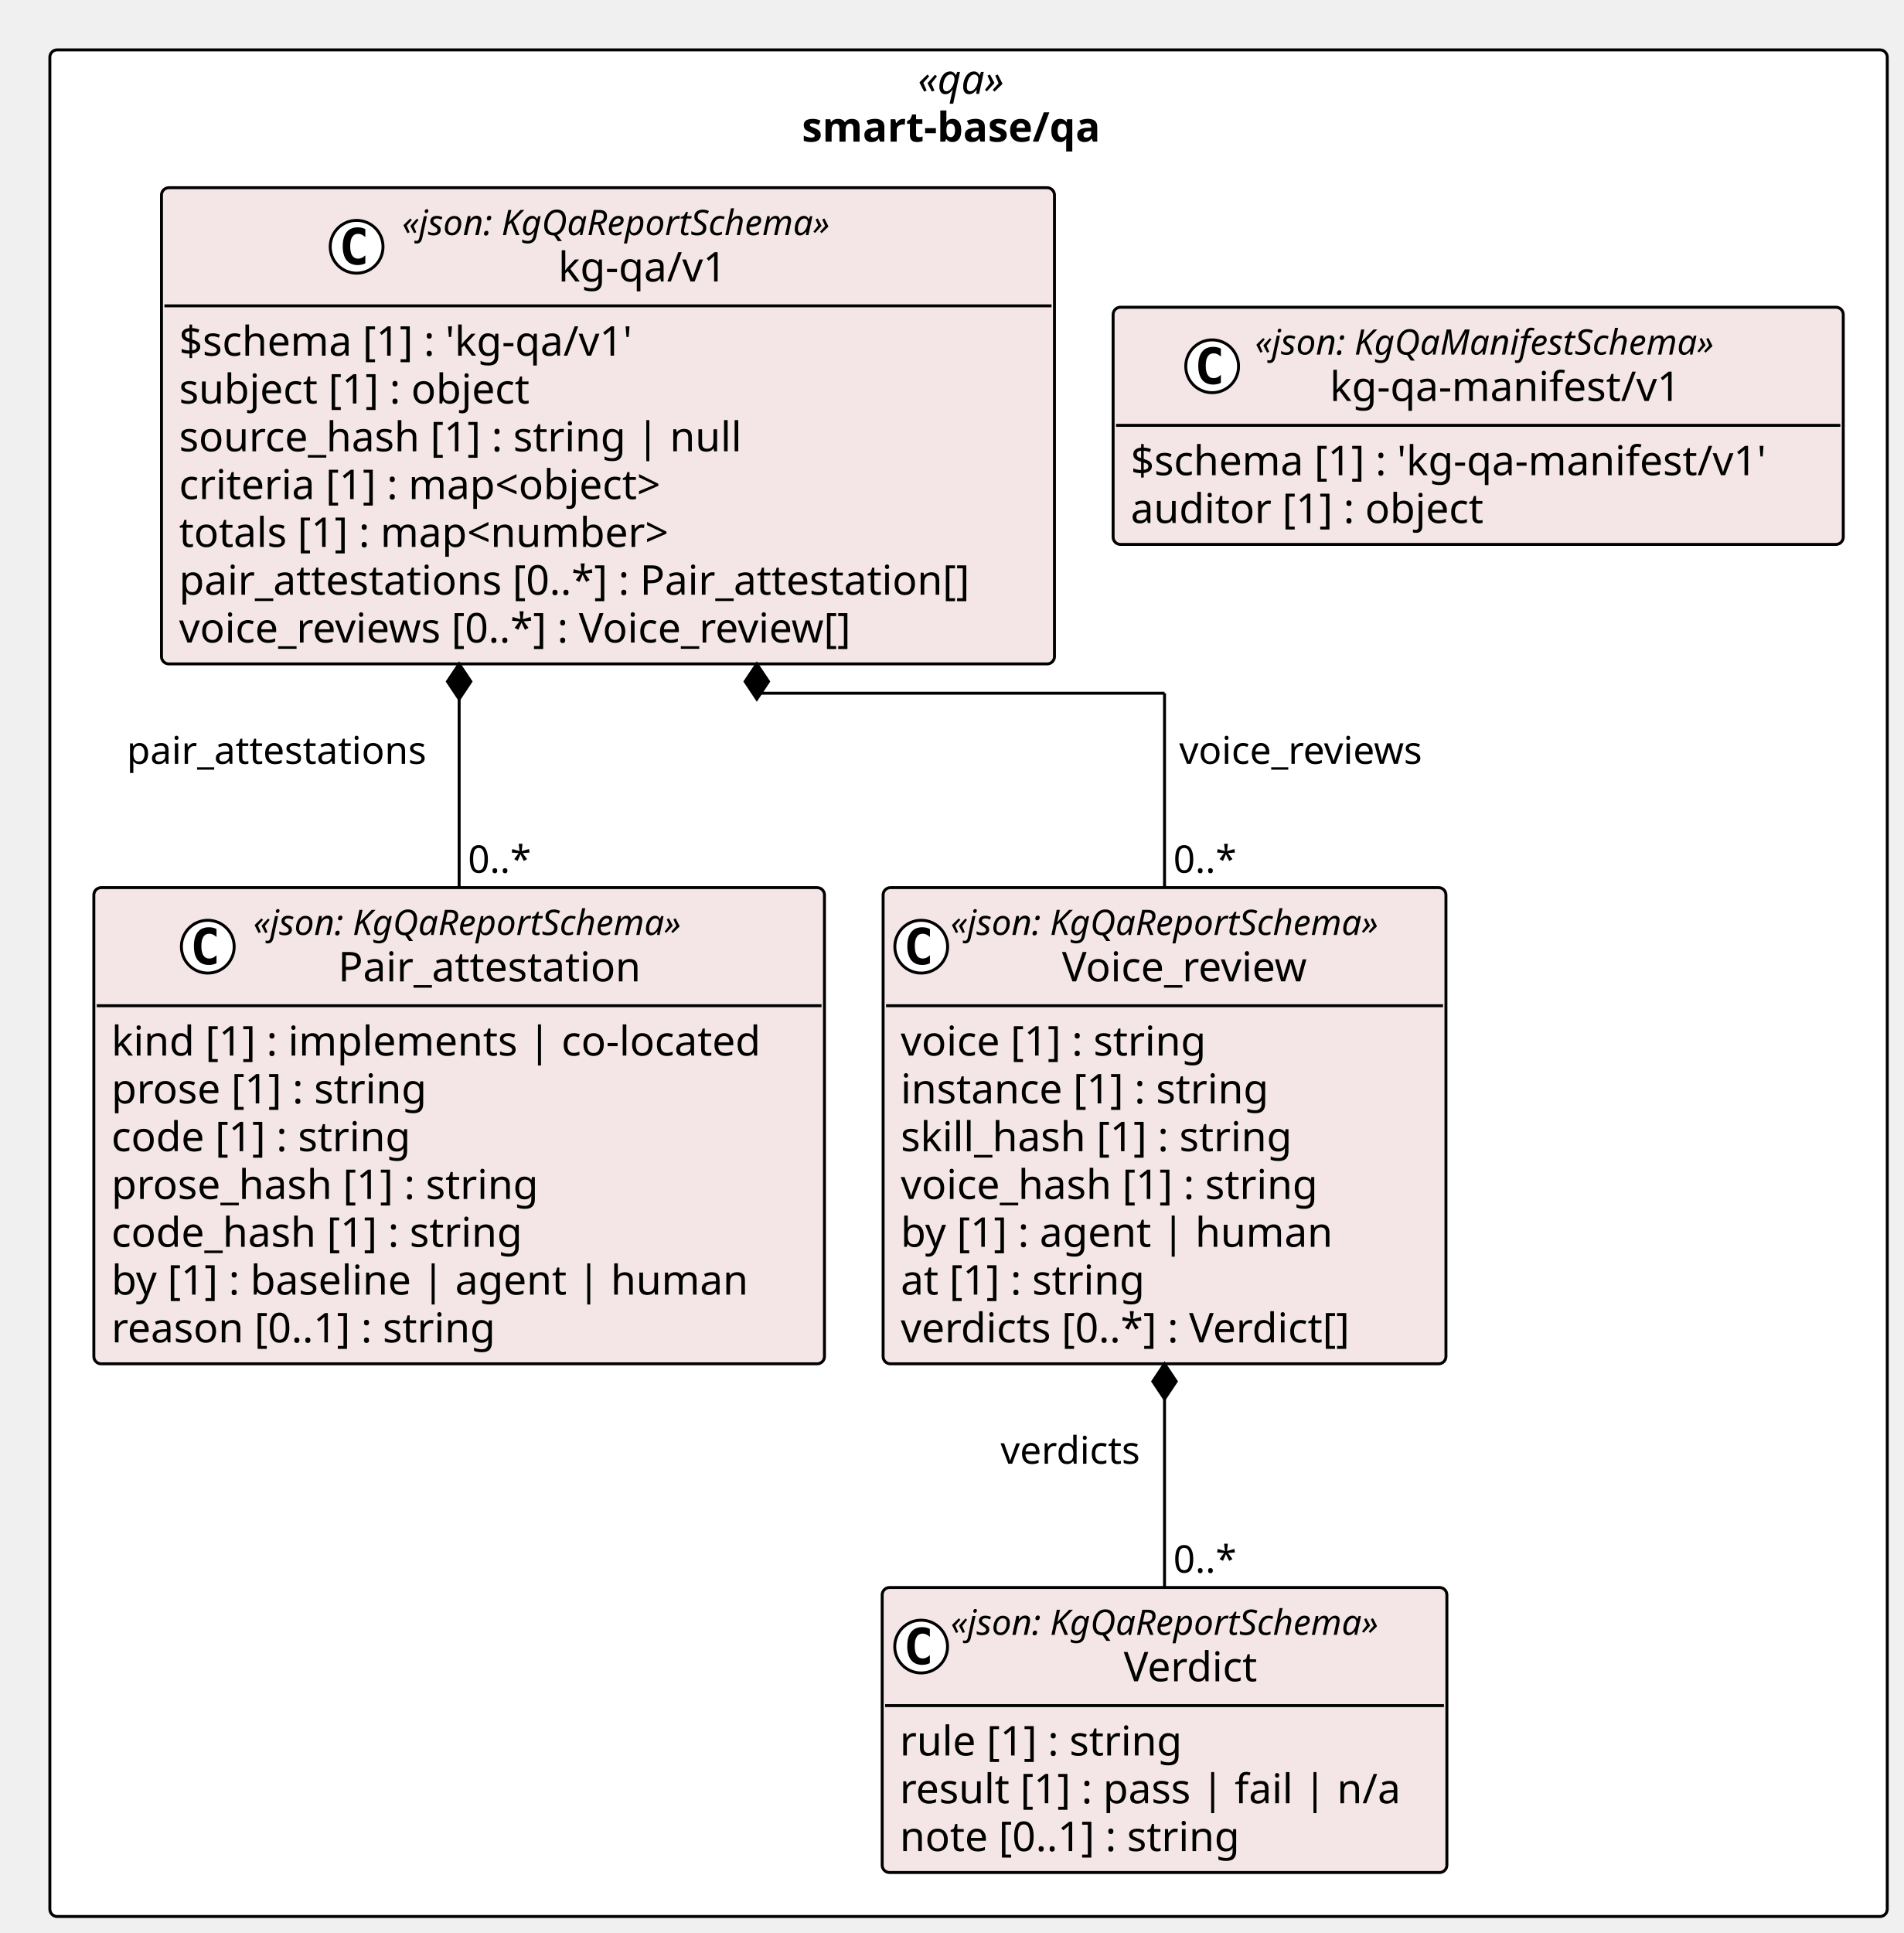
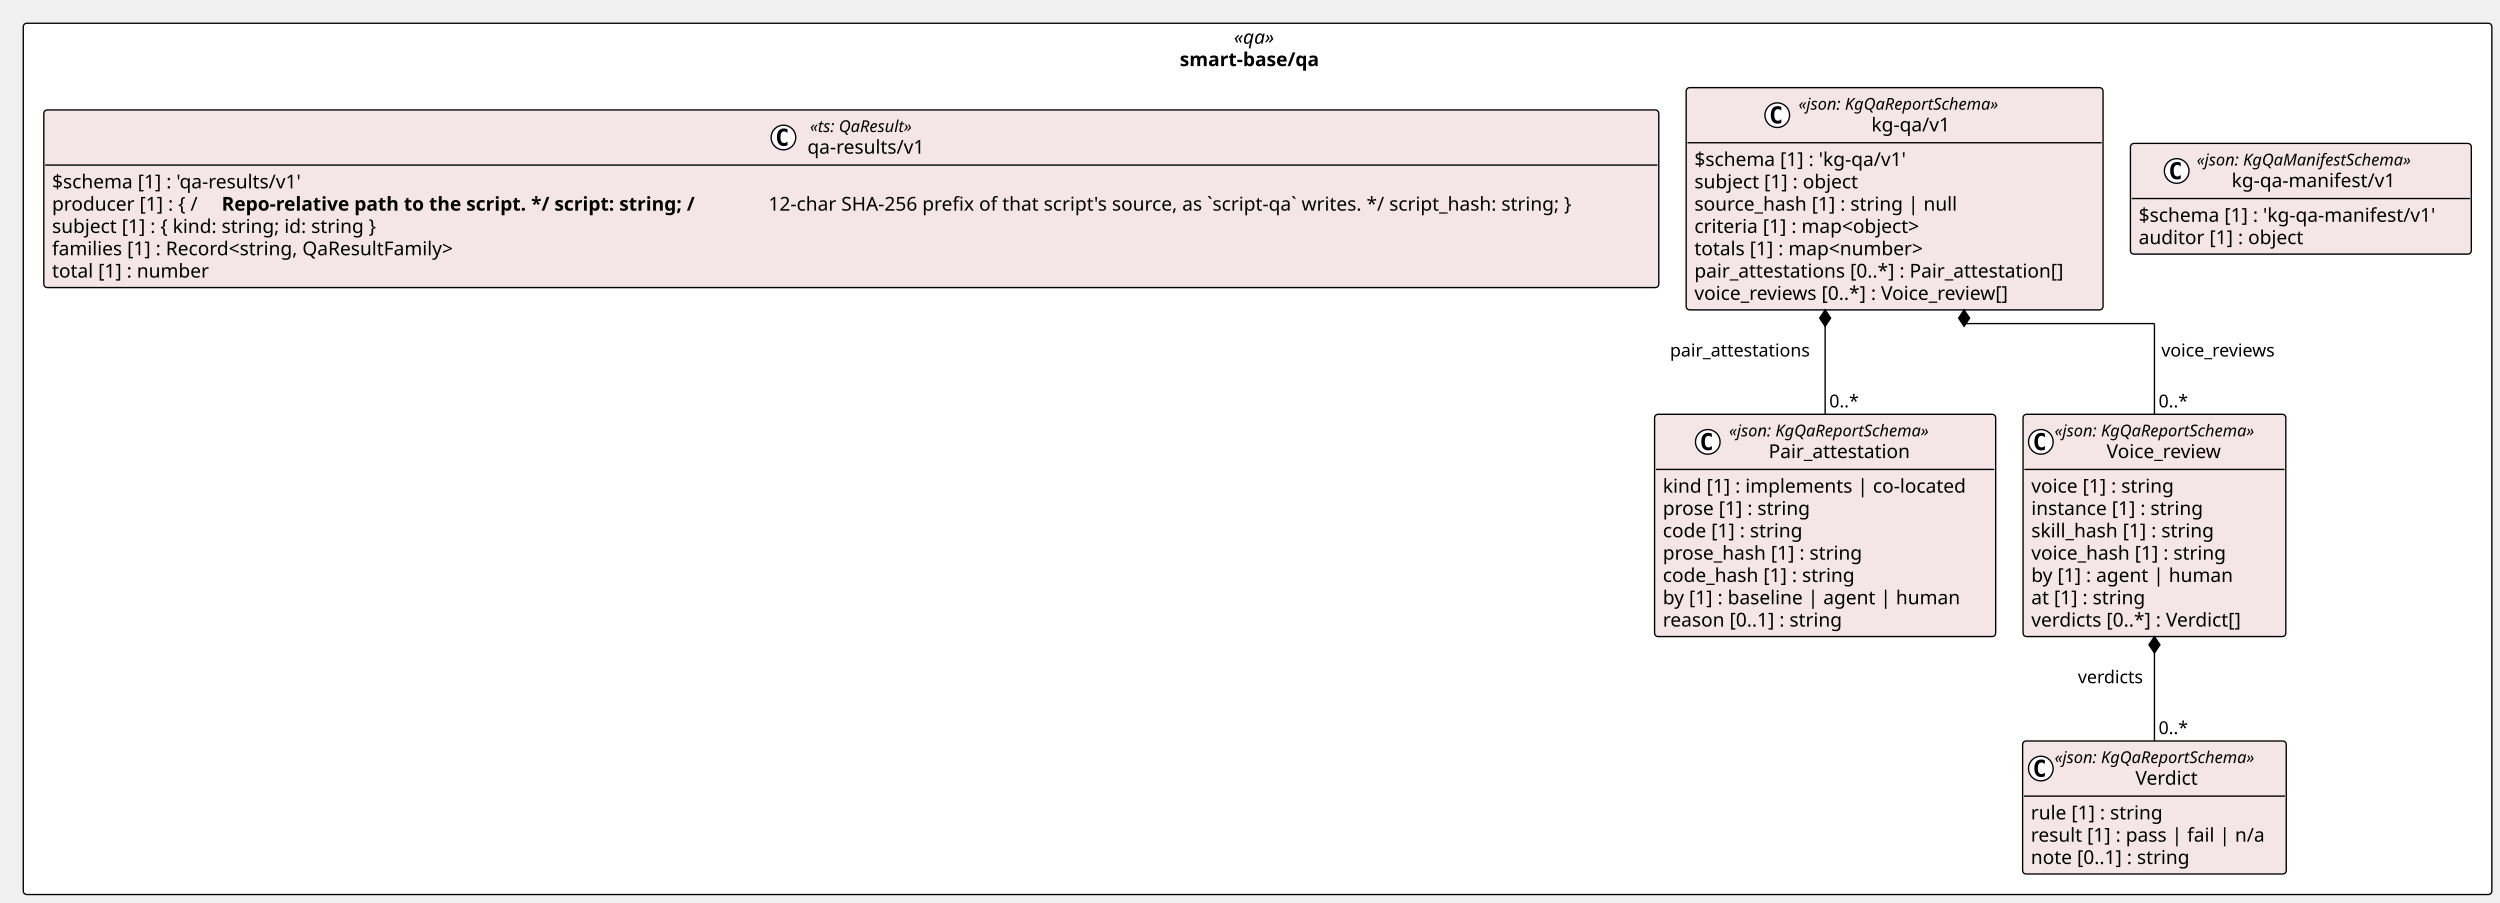
- <svg xmlns="http://www.w3.org/2000/svg" contentStyleType="text/css" height="659px" preserveAspectRatio="none" style="width:649px;height:659px;background:#FFFFFF;" version="1.1" viewBox="0 0 649 659" width="649px" zoomAndPan="magnify">
+ <svg xmlns="http://www.w3.org/2000/svg" contentStyleType="text/css" height="659px" preserveAspectRatio="none" style="width:1826px;height:659px;background:#FFFFFF;" version="1.1" viewBox="0 0 1826 659" width="1826px" zoomAndPan="magnify">
  <defs />
  <g>
-     <rect fill="#FFFFFF" height="636.375" rx="2.5" ry="2.5" style="stroke:#000000;stroke-width:1.0;" width="626.538" x="17" y="17" />
-     <text fill="#000000" font-family="Verdana" font-size="14" font-style="italic" lengthAdjust="spacing" textLength="34.597" x="312.971" y="31.995">«qa»</text>
-     <text fill="#000000" font-family="Verdana" font-size="14" font-weight="bold" lengthAdjust="spacing" textLength="113.654" x="273.442" y="48.292">smart-base/qa</text>
+     <rect fill="#FFFFFF" height="636.375" rx="2.5" ry="2.5" style="stroke:#000000;stroke-width:1.0;" width="1803.049" x="17" y="17" />
+     <text fill="#000000" font-family="Verdana" font-size="14" font-style="italic" lengthAdjust="spacing" textLength="34.597" x="901.226" y="31.995">«qa»</text>
+     <text fill="#000000" font-family="Verdana" font-size="14" font-weight="bold" lengthAdjust="spacing" textLength="113.654" x="861.697" y="48.292">smart-base/qa</text>
    <g id="elem_smart_base_qa_kg_qa_v1_Pair_attestation">
-       <rect codeLine="11" fill="#F4E6E6" height="162.344" id="smart_base_qa_kg_qa_v1_Pair_attestation" rx="2.5" ry="2.5" style="stroke:#000000;stroke-width:1.0;" width="249.132" x="32" y="302.609" />
-       <ellipse cx="70.854" cy="322.742" fill="#FFFFFF" rx="9" ry="9" style="stroke:#000000;stroke-width:1.0;" />
-       <path d="M73.823,328.383 Q73.245,328.68 72.604,328.82 Q71.963,328.977 71.26,328.977 Q68.76,328.977 67.432,327.336 Q66.12,325.68 66.12,322.555 Q66.12,319.43 67.432,317.773 Q68.76,316.117 71.26,316.117 Q71.963,316.117 72.604,316.273 Q73.26,316.43 73.823,316.727 L73.823,319.445 Q73.198,318.867 72.604,318.602 Q72.01,318.32 71.385,318.32 Q70.041,318.32 69.354,319.398 Q68.666,320.461 68.666,322.555 Q68.666,324.648 69.354,325.727 Q70.041,326.789 71.385,326.789 Q72.01,326.789 72.604,326.523 Q73.198,326.242 73.823,325.664 L73.823,328.383 Z " fill="#000000" />
-       <text fill="#000000" font-family="Verdana" font-size="12" font-style="italic" lengthAdjust="spacing" textLength="167.924" x="86.354" y="318.748">«json: KgQaReportSchema»</text>
-       <text fill="#000000" font-family="Verdana" font-size="14" lengthAdjust="spacing" textLength="110.018" x="115.307" y="334.573">Pair_attestation</text>
-       <line style="stroke:#000000;stroke-width:1.0;" x1="33" x2="280.132" y1="342.875" y2="342.875" />
-       <text fill="#000000" font-family="Verdana" font-size="14" lengthAdjust="spacing" textLength="237.132" x="38" y="359.87">kind [1] : implements | co-located</text>
-       <text fill="#000000" font-family="Verdana" font-size="14" lengthAdjust="spacing" textLength="117.202" x="38" y="376.167">prose [1] : string</text>
-       <text fill="#000000" font-family="Verdana" font-size="14" lengthAdjust="spacing" textLength="111.85" x="38" y="392.464">code [1] : string</text>
-       <text fill="#000000" font-family="Verdana" font-size="14" lengthAdjust="spacing" textLength="157.821" x="38" y="408.761">prose_hash [1] : string</text>
-       <text fill="#000000" font-family="Verdana" font-size="14" lengthAdjust="spacing" textLength="152.469" x="38" y="425.058">code_hash [1] : string</text>
-       <text fill="#000000" font-family="Verdana" font-size="14" lengthAdjust="spacing" textLength="230.221" x="38" y="441.354">by [1] : baseline | agent | human</text>
-       <text fill="#000000" font-family="Verdana" font-size="14" lengthAdjust="spacing" textLength="143.575" x="38" y="457.651">reason [0..1] : string</text>
+       <rect codeLine="11" fill="#F4E6E6" height="162.344" id="smart_base_qa_kg_qa_v1_Pair_attestation" rx="2.5" ry="2.5" style="stroke:#000000;stroke-width:1.0;" width="249.132" x="1208.511" y="302.609" />
+       <ellipse cx="1247.365" cy="322.742" fill="#FFFFFF" rx="9" ry="9" style="stroke:#000000;stroke-width:1.0;" />
+       <path d="M1250.334,328.383 Q1249.755,328.68 1249.115,328.82 Q1248.474,328.977 1247.771,328.977 Q1245.271,328.977 1243.943,327.336 Q1242.63,325.68 1242.63,322.555 Q1242.63,319.43 1243.943,317.773 Q1245.271,316.117 1247.771,316.117 Q1248.474,316.117 1249.115,316.273 Q1249.771,316.43 1250.334,316.727 L1250.334,319.445 Q1249.709,318.867 1249.115,318.602 Q1248.521,318.32 1247.896,318.32 Q1246.552,318.32 1245.865,319.398 Q1245.177,320.461 1245.177,322.555 Q1245.177,324.648 1245.865,325.727 Q1246.552,326.789 1247.896,326.789 Q1248.521,326.789 1249.115,326.523 Q1249.709,326.242 1250.334,325.664 L1250.334,328.383 Z " fill="#000000" />
+       <text fill="#000000" font-family="Verdana" font-size="12" font-style="italic" lengthAdjust="spacing" textLength="167.924" x="1262.865" y="318.748">«json: KgQaReportSchema»</text>
+       <text fill="#000000" font-family="Verdana" font-size="14" lengthAdjust="spacing" textLength="110.018" x="1291.818" y="334.573">Pair_attestation</text>
+       <line style="stroke:#000000;stroke-width:1.0;" x1="1209.511" x2="1456.643" y1="342.875" y2="342.875" />
+       <text fill="#000000" font-family="Verdana" font-size="14" lengthAdjust="spacing" textLength="237.132" x="1214.511" y="359.87">kind [1] : implements | co-located</text>
+       <text fill="#000000" font-family="Verdana" font-size="14" lengthAdjust="spacing" textLength="117.202" x="1214.511" y="376.167">prose [1] : string</text>
+       <text fill="#000000" font-family="Verdana" font-size="14" lengthAdjust="spacing" textLength="111.85" x="1214.511" y="392.464">code [1] : string</text>
+       <text fill="#000000" font-family="Verdana" font-size="14" lengthAdjust="spacing" textLength="157.821" x="1214.511" y="408.761">prose_hash [1] : string</text>
+       <text fill="#000000" font-family="Verdana" font-size="14" lengthAdjust="spacing" textLength="152.469" x="1214.511" y="425.058">code_hash [1] : string</text>
+       <text fill="#000000" font-family="Verdana" font-size="14" lengthAdjust="spacing" textLength="230.221" x="1214.511" y="441.354">by [1] : baseline | agent | human</text>
+       <text fill="#000000" font-family="Verdana" font-size="14" lengthAdjust="spacing" textLength="143.575" x="1214.511" y="457.651">reason [0..1] : string</text>
    </g>
    <g id="elem_smart_base_qa_kg_qa_v1_Verdict">
-       <rect codeLine="20" fill="#F4E6E6" height="97.156" id="smart_base_qa_kg_qa_v1_Verdict" rx="2.5" ry="2.5" style="stroke:#000000;stroke-width:1.0;" width="192.558" x="300.815" y="541.219" />
-       <ellipse cx="314.1" cy="561.352" fill="#FFFFFF" rx="9" ry="9" style="stroke:#000000;stroke-width:1.0;" />
-       <path d="M317.069,566.992 Q316.491,567.289 315.85,567.43 Q315.209,567.586 314.506,567.586 Q312.006,567.586 310.678,565.945 Q309.366,564.289 309.366,561.164 Q309.366,558.039 310.678,556.383 Q312.006,554.727 314.506,554.727 Q315.209,554.727 315.85,554.883 Q316.506,555.039 317.069,555.336 L317.069,558.055 Q316.444,557.477 315.85,557.211 Q315.256,556.93 314.631,556.93 Q313.288,556.93 312.6,558.008 Q311.913,559.07 311.913,561.164 Q311.913,563.258 312.6,564.336 Q313.288,565.398 314.631,565.398 Q315.256,565.398 315.85,565.133 Q316.444,564.852 317.069,564.273 L317.069,566.992 Z " fill="#000000" />
-       <text fill="#000000" font-family="Verdana" font-size="12" font-style="italic" lengthAdjust="spacing" textLength="167.924" x="324.163" y="557.357">«json: KgQaReportSchema»</text>
-       <text fill="#000000" font-family="Verdana" font-size="14" lengthAdjust="spacing" textLength="49.909" x="383.171" y="573.183">Verdict</text>
-       <line style="stroke:#000000;stroke-width:1.0;" x1="301.815" x2="492.373" y1="581.484" y2="581.484" />
-       <text fill="#000000" font-family="Verdana" font-size="14" lengthAdjust="spacing" textLength="105.219" x="306.815" y="598.48">rule [1] : string</text>
-       <text fill="#000000" font-family="Verdana" font-size="14" lengthAdjust="spacing" textLength="180.558" x="306.815" y="614.776">result [1] : pass | fail | n/a</text>
-       <text fill="#000000" font-family="Verdana" font-size="14" lengthAdjust="spacing" textLength="127.436" x="306.815" y="631.073">note [0..1] : string</text>
+       <rect codeLine="20" fill="#F4E6E6" height="97.156" id="smart_base_qa_kg_qa_v1_Verdict" rx="2.5" ry="2.5" style="stroke:#000000;stroke-width:1.0;" width="192.558" x="1477.326" y="541.219" />
+       <ellipse cx="1490.611" cy="561.352" fill="#FFFFFF" rx="9" ry="9" style="stroke:#000000;stroke-width:1.0;" />
+       <path d="M1493.58,566.992 Q1493.002,567.289 1492.361,567.43 Q1491.72,567.586 1491.017,567.586 Q1488.517,567.586 1487.189,565.945 Q1485.877,564.289 1485.877,561.164 Q1485.877,558.039 1487.189,556.383 Q1488.517,554.727 1491.017,554.727 Q1491.72,554.727 1492.361,554.883 Q1493.017,555.039 1493.58,555.336 L1493.58,558.055 Q1492.955,557.477 1492.361,557.211 Q1491.767,556.93 1491.142,556.93 Q1489.799,556.93 1489.111,558.008 Q1488.424,559.07 1488.424,561.164 Q1488.424,563.258 1489.111,564.336 Q1489.799,565.398 1491.142,565.398 Q1491.767,565.398 1492.361,565.133 Q1492.955,564.852 1493.58,564.273 L1493.58,566.992 Z " fill="#000000" />
+       <text fill="#000000" font-family="Verdana" font-size="12" font-style="italic" lengthAdjust="spacing" textLength="167.924" x="1500.674" y="557.357">«json: KgQaReportSchema»</text>
+       <text fill="#000000" font-family="Verdana" font-size="14" lengthAdjust="spacing" textLength="49.909" x="1559.682" y="573.183">Verdict</text>
+       <line style="stroke:#000000;stroke-width:1.0;" x1="1478.326" x2="1668.883" y1="581.484" y2="581.484" />
+       <text fill="#000000" font-family="Verdana" font-size="14" lengthAdjust="spacing" textLength="105.219" x="1483.326" y="598.48">rule [1] : string</text>
+       <text fill="#000000" font-family="Verdana" font-size="14" lengthAdjust="spacing" textLength="180.558" x="1483.326" y="614.776">result [1] : pass | fail | n/a</text>
+       <text fill="#000000" font-family="Verdana" font-size="14" lengthAdjust="spacing" textLength="127.436" x="1483.326" y="631.073">note [0..1] : string</text>
    </g>
    <g id="elem_smart_base_qa_kg_qa_v1_Voice_review">
-       <rect codeLine="25" fill="#F4E6E6" height="162.344" id="smart_base_qa_kg_qa_v1_Voice_review" rx="2.5" ry="2.5" style="stroke:#000000;stroke-width:1.0;" width="191.924" x="301.132" y="302.609" />
-       <ellipse cx="314.132" cy="322.742" fill="#FFFFFF" rx="9" ry="9" style="stroke:#000000;stroke-width:1.0;" />
-       <path d="M317.101,328.383 Q316.522,328.68 315.882,328.82 Q315.241,328.977 314.538,328.977 Q312.038,328.977 310.71,327.336 Q309.397,325.68 309.397,322.555 Q309.397,319.43 310.71,317.773 Q312.038,316.117 314.538,316.117 Q315.241,316.117 315.882,316.273 Q316.538,316.43 317.101,316.727 L317.101,319.445 Q316.476,318.867 315.882,318.602 Q315.288,318.32 314.663,318.32 Q313.319,318.32 312.632,319.398 Q311.944,320.461 311.944,322.555 Q311.944,324.648 312.632,325.727 Q313.319,326.789 314.663,326.789 Q315.288,326.789 315.882,326.523 Q316.476,326.242 317.101,325.664 L317.101,328.383 Z " fill="#000000" />
-       <text fill="#000000" font-family="Verdana" font-size="12" font-style="italic" lengthAdjust="spacing" textLength="167.924" x="324.132" y="318.748">«json: KgQaReportSchema»</text>
-       <text fill="#000000" font-family="Verdana" font-size="14" lengthAdjust="spacing" textLength="91.95" x="362.119" y="334.573">Voice_review</text>
-       <line style="stroke:#000000;stroke-width:1.0;" x1="302.132" x2="492.056" y1="342.875" y2="342.875" />
-       <text fill="#000000" font-family="Verdana" font-size="14" lengthAdjust="spacing" textLength="115.138" x="307.132" y="359.87">voice [1] : string</text>
-       <text fill="#000000" font-family="Verdana" font-size="14" lengthAdjust="spacing" textLength="137.395" x="307.132" y="376.167">instance [1] : string</text>
-       <text fill="#000000" font-family="Verdana" font-size="14" lengthAdjust="spacing" textLength="145.776" x="307.132" y="392.464">skill_hash [1] : string</text>
-       <text fill="#000000" font-family="Verdana" font-size="14" lengthAdjust="spacing" textLength="155.757" x="307.132" y="408.761">voice_hash [1] : string</text>
-       <text fill="#000000" font-family="Verdana" font-size="14" lengthAdjust="spacing" textLength="157.965" x="307.132" y="425.058">by [1] : agent | human</text>
-       <text fill="#000000" font-family="Verdana" font-size="14" lengthAdjust="spacing" textLength="92.155" x="307.132" y="441.354">at [1] : string</text>
-       <text fill="#000000" font-family="Verdana" font-size="14" lengthAdjust="spacing" textLength="170.543" x="307.132" y="457.651">verdicts [0..*] : Verdict[]</text>
+       <rect codeLine="25" fill="#F4E6E6" height="162.344" id="smart_base_qa_kg_qa_v1_Voice_review" rx="2.5" ry="2.5" style="stroke:#000000;stroke-width:1.0;" width="191.924" x="1477.643" y="302.609" />
+       <ellipse cx="1490.643" cy="322.742" fill="#FFFFFF" rx="9" ry="9" style="stroke:#000000;stroke-width:1.0;" />
+       <path d="M1493.611,328.383 Q1493.033,328.68 1492.393,328.82 Q1491.752,328.977 1491.049,328.977 Q1488.549,328.977 1487.221,327.336 Q1485.908,325.68 1485.908,322.555 Q1485.908,319.43 1487.221,317.773 Q1488.549,316.117 1491.049,316.117 Q1491.752,316.117 1492.393,316.273 Q1493.049,316.43 1493.611,316.727 L1493.611,319.445 Q1492.986,318.867 1492.393,318.602 Q1491.799,318.32 1491.174,318.32 Q1489.83,318.32 1489.143,319.398 Q1488.455,320.461 1488.455,322.555 Q1488.455,324.648 1489.143,325.727 Q1489.83,326.789 1491.174,326.789 Q1491.799,326.789 1492.393,326.523 Q1492.986,326.242 1493.611,325.664 L1493.611,328.383 Z " fill="#000000" />
+       <text fill="#000000" font-family="Verdana" font-size="12" font-style="italic" lengthAdjust="spacing" textLength="167.924" x="1500.643" y="318.748">«json: KgQaReportSchema»</text>
+       <text fill="#000000" font-family="Verdana" font-size="14" lengthAdjust="spacing" textLength="91.95" x="1538.63" y="334.573">Voice_review</text>
+       <line style="stroke:#000000;stroke-width:1.0;" x1="1478.643" x2="1668.567" y1="342.875" y2="342.875" />
+       <text fill="#000000" font-family="Verdana" font-size="14" lengthAdjust="spacing" textLength="115.138" x="1483.643" y="359.87">voice [1] : string</text>
+       <text fill="#000000" font-family="Verdana" font-size="14" lengthAdjust="spacing" textLength="137.395" x="1483.643" y="376.167">instance [1] : string</text>
+       <text fill="#000000" font-family="Verdana" font-size="14" lengthAdjust="spacing" textLength="145.776" x="1483.643" y="392.464">skill_hash [1] : string</text>
+       <text fill="#000000" font-family="Verdana" font-size="14" lengthAdjust="spacing" textLength="155.757" x="1483.643" y="408.761">voice_hash [1] : string</text>
+       <text fill="#000000" font-family="Verdana" font-size="14" lengthAdjust="spacing" textLength="157.965" x="1483.643" y="425.058">by [1] : agent | human</text>
+       <text fill="#000000" font-family="Verdana" font-size="14" lengthAdjust="spacing" textLength="92.155" x="1483.643" y="441.354">at [1] : string</text>
+       <text fill="#000000" font-family="Verdana" font-size="14" lengthAdjust="spacing" textLength="170.543" x="1483.643" y="457.651">verdicts [0..*] : Verdict[]</text>
    </g>
    <g id="elem_smart_base_qa_kg_qa_v1_kg_qa_v1">
-       <rect codeLine="34" fill="#F4E6E6" height="162.344" id="smart_base_qa_kg_qa_v1_kg_qa_v1" rx="2.5" ry="2.5" style="stroke:#000000;stroke-width:1.0;" width="304.496" x="55.067" y="64" />
-       <ellipse cx="121.603" cy="84.133" fill="#FFFFFF" rx="9" ry="9" style="stroke:#000000;stroke-width:1.0;" />
-       <path d="M124.572,89.773 Q123.994,90.07 123.353,90.211 Q122.713,90.367 122.01,90.367 Q119.51,90.367 118.181,88.727 Q116.869,87.07 116.869,83.945 Q116.869,80.82 118.181,79.164 Q119.51,77.508 122.01,77.508 Q122.713,77.508 123.353,77.664 Q124.01,77.82 124.572,78.117 L124.572,80.836 Q123.947,80.258 123.353,79.992 Q122.76,79.711 122.135,79.711 Q120.791,79.711 120.103,80.789 Q119.416,81.852 119.416,83.945 Q119.416,86.039 120.103,87.117 Q120.791,88.18 122.135,88.18 Q122.76,88.18 123.353,87.914 Q123.947,87.633 124.572,87.055 L124.572,89.773 Z " fill="#000000" />
-       <text fill="#000000" font-family="Verdana" font-size="12" font-style="italic" lengthAdjust="spacing" textLength="167.924" x="137.103" y="80.139">«json: KgQaReportSchema»</text>
-       <text fill="#000000" font-family="Verdana" font-size="14" lengthAdjust="spacing" textLength="61.421" x="190.355" y="95.964">kg-qa/v1</text>
-       <line style="stroke:#000000;stroke-width:1.0;" x1="56.067" x2="358.563" y1="104.266" y2="104.266" />
-       <text fill="#000000" font-family="Verdana" font-size="14" lengthAdjust="spacing" textLength="170.618" x="61.067" y="121.261">$schema [1] : 'kg-qa/v1'</text>
-       <text fill="#000000" font-family="Verdana" font-size="14" lengthAdjust="spacing" textLength="131.783" x="61.067" y="137.558">subject [1] : object</text>
-       <text fill="#000000" font-family="Verdana" font-size="14" lengthAdjust="spacing" textLength="204.648" x="61.067" y="153.855">source_hash [1] : string | null</text>
-       <text fill="#000000" font-family="Verdana" font-size="14" lengthAdjust="spacing" textLength="185.274" x="61.067" y="170.151">criteria [1] : map&lt;object&gt;</text>
-       <text fill="#000000" font-family="Verdana" font-size="14" lengthAdjust="spacing" textLength="186.409" x="61.067" y="186.448">totals [1] : map&lt;number&gt;</text>
-       <text fill="#000000" font-family="Verdana" font-size="14" lengthAdjust="spacing" textLength="292.496" x="61.067" y="202.745">pair_attestations [0..*] : Pair_attestation[]</text>
-       <text fill="#000000" font-family="Verdana" font-size="14" lengthAdjust="spacing" textLength="254.625" x="61.067" y="219.042">voice_reviews [0..*] : Voice_review[]</text>
+       <rect codeLine="34" fill="#F4E6E6" height="162.344" id="smart_base_qa_kg_qa_v1_kg_qa_v1" rx="2.5" ry="2.5" style="stroke:#000000;stroke-width:1.0;" width="304.496" x="1231.578" y="64" />
+       <ellipse cx="1298.114" cy="84.133" fill="#FFFFFF" rx="9" ry="9" style="stroke:#000000;stroke-width:1.0;" />
+       <path d="M1301.083,89.773 Q1300.505,90.07 1299.864,90.211 Q1299.224,90.367 1298.521,90.367 Q1296.021,90.367 1294.692,88.727 Q1293.38,87.07 1293.38,83.945 Q1293.38,80.82 1294.692,79.164 Q1296.021,77.508 1298.521,77.508 Q1299.224,77.508 1299.864,77.664 Q1300.521,77.82 1301.083,78.117 L1301.083,80.836 Q1300.458,80.258 1299.864,79.992 Q1299.271,79.711 1298.646,79.711 Q1297.302,79.711 1296.614,80.789 Q1295.927,81.852 1295.927,83.945 Q1295.927,86.039 1296.614,87.117 Q1297.302,88.18 1298.646,88.18 Q1299.271,88.18 1299.864,87.914 Q1300.458,87.633 1301.083,87.055 L1301.083,89.773 Z " fill="#000000" />
+       <text fill="#000000" font-family="Verdana" font-size="12" font-style="italic" lengthAdjust="spacing" textLength="167.924" x="1313.614" y="80.139">«json: KgQaReportSchema»</text>
+       <text fill="#000000" font-family="Verdana" font-size="14" lengthAdjust="spacing" textLength="61.421" x="1366.866" y="95.964">kg-qa/v1</text>
+       <line style="stroke:#000000;stroke-width:1.0;" x1="1232.578" x2="1535.074" y1="104.266" y2="104.266" />
+       <text fill="#000000" font-family="Verdana" font-size="14" lengthAdjust="spacing" textLength="170.618" x="1237.578" y="121.261">$schema [1] : 'kg-qa/v1'</text>
+       <text fill="#000000" font-family="Verdana" font-size="14" lengthAdjust="spacing" textLength="131.783" x="1237.578" y="137.558">subject [1] : object</text>
+       <text fill="#000000" font-family="Verdana" font-size="14" lengthAdjust="spacing" textLength="204.648" x="1237.578" y="153.855">source_hash [1] : string | null</text>
+       <text fill="#000000" font-family="Verdana" font-size="14" lengthAdjust="spacing" textLength="185.274" x="1237.578" y="170.151">criteria [1] : map&lt;object&gt;</text>
+       <text fill="#000000" font-family="Verdana" font-size="14" lengthAdjust="spacing" textLength="186.409" x="1237.578" y="186.448">totals [1] : map&lt;number&gt;</text>
+       <text fill="#000000" font-family="Verdana" font-size="14" lengthAdjust="spacing" textLength="292.496" x="1237.578" y="202.745">pair_attestations [0..*] : Pair_attestation[]</text>
+       <text fill="#000000" font-family="Verdana" font-size="14" lengthAdjust="spacing" textLength="254.625" x="1237.578" y="219.042">voice_reviews [0..*] : Voice_review[]</text>
    </g>
    <g id="elem_smart_base_qa_kg_qa_manifest_v1_kg_qa_manifest_v1">
-       <rect codeLine="43" fill="#F4E6E6" height="80.859" id="smart_base_qa_kg_qa_manifest_v1_kg_qa_manifest_v1" rx="2.5" ry="2.5" style="stroke:#000000;stroke-width:1.0;" width="248.975" x="379.563" y="104.742" />
-       <ellipse cx="413.334" cy="124.875" fill="#FFFFFF" rx="9" ry="9" style="stroke:#000000;stroke-width:1.0;" />
-       <path d="M416.303,130.516 Q415.725,130.812 415.084,130.953 Q414.444,131.109 413.741,131.109 Q411.241,131.109 409.913,129.469 Q408.6,127.812 408.6,124.688 Q408.6,121.562 409.913,119.906 Q411.241,118.25 413.741,118.25 Q414.444,118.25 415.084,118.406 Q415.741,118.562 416.303,118.859 L416.303,121.578 Q415.678,121 415.084,120.734 Q414.491,120.453 413.866,120.453 Q412.522,120.453 411.834,121.531 Q411.147,122.594 411.147,124.688 Q411.147,126.781 411.834,127.859 Q412.522,128.922 413.866,128.922 Q414.491,128.922 415.084,128.656 Q415.678,128.375 416.303,127.797 L416.303,130.516 Z " fill="#000000" />
-       <text fill="#000000" font-family="Verdana" font-size="12" font-style="italic" lengthAdjust="spacing" textLength="178.816" x="427.95" y="120.881">«json: KgQaManifestSchema»</text>
-       <text fill="#000000" font-family="Verdana" font-size="14" lengthAdjust="spacing" textLength="127.777" x="453.47" y="136.706">kg-qa-manifest/v1</text>
-       <line style="stroke:#000000;stroke-width:1.0;" x1="380.563" x2="627.538" y1="145.008" y2="145.008" />
-       <text fill="#000000" font-family="Verdana" font-size="14" lengthAdjust="spacing" textLength="236.975" x="385.563" y="162.003">$schema [1] : 'kg-qa-manifest/v1'</text>
-       <text fill="#000000" font-family="Verdana" font-size="14" lengthAdjust="spacing" textLength="131.079" x="385.563" y="178.3">auditor [1] : object</text>
+       <rect codeLine="43" fill="#F4E6E6" height="80.859" id="smart_base_qa_kg_qa_manifest_v1_kg_qa_manifest_v1" rx="2.5" ry="2.5" style="stroke:#000000;stroke-width:1.0;" width="248.975" x="1556.074" y="104.742" />
+       <ellipse cx="1589.845" cy="124.875" fill="#FFFFFF" rx="9" ry="9" style="stroke:#000000;stroke-width:1.0;" />
+       <path d="M1592.814,130.516 Q1592.236,130.812 1591.595,130.953 Q1590.955,131.109 1590.252,131.109 Q1587.752,131.109 1586.424,129.469 Q1585.111,127.812 1585.111,124.688 Q1585.111,121.562 1586.424,119.906 Q1587.752,118.25 1590.252,118.25 Q1590.955,118.25 1591.595,118.406 Q1592.252,118.562 1592.814,118.859 L1592.814,121.578 Q1592.189,121 1591.595,120.734 Q1591.002,120.453 1590.377,120.453 Q1589.033,120.453 1588.345,121.531 Q1587.658,122.594 1587.658,124.688 Q1587.658,126.781 1588.345,127.859 Q1589.033,128.922 1590.377,128.922 Q1591.002,128.922 1591.595,128.656 Q1592.189,128.375 1592.814,127.797 L1592.814,130.516 Z " fill="#000000" />
+       <text fill="#000000" font-family="Verdana" font-size="12" font-style="italic" lengthAdjust="spacing" textLength="178.816" x="1604.461" y="120.881">«json: KgQaManifestSchema»</text>
+       <text fill="#000000" font-family="Verdana" font-size="14" lengthAdjust="spacing" textLength="127.777" x="1629.981" y="136.706">kg-qa-manifest/v1</text>
+       <line style="stroke:#000000;stroke-width:1.0;" x1="1557.074" x2="1804.049" y1="145.008" y2="145.008" />
+       <text fill="#000000" font-family="Verdana" font-size="14" lengthAdjust="spacing" textLength="236.975" x="1562.074" y="162.003">$schema [1] : 'kg-qa-manifest/v1'</text>
+       <text fill="#000000" font-family="Verdana" font-size="14" lengthAdjust="spacing" textLength="131.079" x="1562.074" y="178.3">auditor [1] : object</text>
    </g>
-     <line style="stroke:#000000;stroke-width:1.0;" x1="156.566" x2="156.566" y1="226.344" y2="302.609" />
-     <polygon fill="#000000" points="156.566,226.344,152.566,232.344,156.566,238.344,160.566,232.344,156.566,226.344" style="stroke:#000000;stroke-width:1.0;" />
-     <text fill="#000000" font-family="Verdana" font-size="13" lengthAdjust="spacing" textLength="109.345" x="43.221" y="260.411">pair_attestations</text>
-     <text fill="#000000" font-family="Verdana" font-size="13" lengthAdjust="spacing" textLength="23.036" x="159.566" y="297.543">0..*</text>
-     <line style="stroke:#000000;stroke-width:1.0;" x1="397.094" x2="397.094" y1="464.953" y2="541.219" />
-     <polygon fill="#000000" points="397.094,464.953,393.094,470.953,397.094,476.953,401.094,470.953,397.094,464.953" style="stroke:#000000;stroke-width:1.0;" />
-     <text fill="#000000" font-family="Verdana" font-size="13" lengthAdjust="spacing" textLength="51.917" x="341.176" y="499.02">verdicts</text>
-     <text fill="#000000" font-family="Verdana" font-size="13" lengthAdjust="spacing" textLength="23.036" x="400.094" y="536.153">0..*</text>
-     <line style="stroke:#000000;stroke-width:1.0;" x1="258.065" x2="258.065" y1="226.344" y2="236.344" />
-     <line style="stroke:#000000;stroke-width:1.0;" x1="258.065" x2="397.094" y1="236.344" y2="236.344" />
-     <line style="stroke:#000000;stroke-width:1.0;" x1="397.094" x2="397.094" y1="236.344" y2="302.609" />
-     <polygon fill="#000000" points="258.065,226.344,254.065,232.344,258.065,238.344,262.065,232.344,258.065,226.344" style="stroke:#000000;stroke-width:1.0;" />
-     <text fill="#000000" font-family="Verdana" font-size="13" lengthAdjust="spacing" textLength="90.956" x="402.094" y="260.411">voice_reviews</text>
-     <text fill="#000000" font-family="Verdana" font-size="13" lengthAdjust="spacing" textLength="23.036" x="400.094" y="297.543">0..*</text>
+     <g id="elem_smart_base_qa_qa_results_v1">
+       <rect codeLine="47" fill="#F4E6E6" height="129.75" id="smart_base_qa_qa_results_v1" rx="2.5" ry="2.5" style="stroke:#000000;stroke-width:1.0;" width="1179.578" x="32" y="80.297" />
+       <ellipse cx="572.221" cy="100.43" fill="#FFFFFF" rx="9" ry="9" style="stroke:#000000;stroke-width:1.0;" />
+       <path d="M575.19,106.07 Q574.612,106.367 573.971,106.508 Q573.331,106.664 572.627,106.664 Q570.127,106.664 568.799,105.023 Q567.487,103.367 567.487,100.242 Q567.487,97.117 568.799,95.461 Q570.127,93.805 572.627,93.805 Q573.331,93.805 573.971,93.961 Q574.627,94.117 575.19,94.414 L575.19,97.133 Q574.565,96.555 573.971,96.289 Q573.377,96.008 572.752,96.008 Q571.409,96.008 570.721,97.086 Q570.034,98.148 570.034,100.242 Q570.034,102.336 570.721,103.414 Q571.409,104.477 572.752,104.477 Q573.377,104.477 573.971,104.211 Q574.565,103.93 575.19,103.352 L575.19,106.07 Z " fill="#000000" />
+       <text fill="#000000" font-family="Verdana" font-size="12" font-style="italic" lengthAdjust="spacing" textLength="87.914" x="591.582" y="96.436">«ts: QaResult»</text>
+       <text fill="#000000" font-family="Verdana" font-size="14" lengthAdjust="spacing" textLength="91.636" x="589.721" y="112.261">qa-results/v1</text>
+       <line style="stroke:#000000;stroke-width:1.0;" x1="33" x2="1210.578" y1="120.562" y2="120.562" />
+       <text fill="#000000" font-family="Verdana" font-size="14" lengthAdjust="spacing" textLength="200.833" x="38" y="137.558">$schema [1] : 'qa-results/v1'</text>
+       <text fill="#000000" font-family="Verdana" font-size="14" lengthAdjust="spacing" textLength="119.007" x="38" y="153.855">producer [1] : { /</text>
+       <text fill="#000000" font-family="Verdana" font-size="14" font-weight="bold" lengthAdjust="spacing" textLength="394.946" x="161.881" y="153.855">Repo-relative path to the script. */ script: string; /</text>
+       <text fill="#000000" font-family="Verdana" font-size="14" lengthAdjust="spacing" textLength="644.301" x="561.277" y="153.855">12-char SHA-256 prefix of that script's source, as `script-qa` writes. */ script_hash: string; }</text>
+       <text fill="#000000" font-family="Verdana" font-size="14" lengthAdjust="spacing" textLength="265.768" x="38" y="170.151">subject [1] : { kind: string; id: string }</text>
+       <text fill="#000000" font-family="Verdana" font-size="14" lengthAdjust="spacing" textLength="324.235" x="38" y="186.448">families [1] : Record&lt;string, QaResultFamily&gt;</text>
+       <text fill="#000000" font-family="Verdana" font-size="14" lengthAdjust="spacing" textLength="124.551" x="38" y="202.745">total [1] : number</text>
+     </g>
+     <line style="stroke:#000000;stroke-width:1.0;" x1="1333.077" x2="1333.077" y1="226.344" y2="302.609" />
+     <polygon fill="#000000" points="1333.077,226.344,1329.077,232.344,1333.077,238.344,1337.077,232.344,1333.077,226.344" style="stroke:#000000;stroke-width:1.0;" />
+     <text fill="#000000" font-family="Verdana" font-size="13" lengthAdjust="spacing" textLength="109.345" x="1219.732" y="260.411">pair_attestations</text>
+     <text fill="#000000" font-family="Verdana" font-size="13" lengthAdjust="spacing" textLength="23.036" x="1336.077" y="297.543">0..*</text>
+     <line style="stroke:#000000;stroke-width:1.0;" x1="1573.605" x2="1573.605" y1="464.953" y2="541.219" />
+     <polygon fill="#000000" points="1573.605,464.953,1569.605,470.953,1573.605,476.953,1577.605,470.953,1573.605,464.953" style="stroke:#000000;stroke-width:1.0;" />
+     <text fill="#000000" font-family="Verdana" font-size="13" lengthAdjust="spacing" textLength="51.917" x="1517.687" y="499.02">verdicts</text>
+     <text fill="#000000" font-family="Verdana" font-size="13" lengthAdjust="spacing" textLength="23.036" x="1576.605" y="536.153">0..*</text>
+     <line style="stroke:#000000;stroke-width:1.0;" x1="1434.575" x2="1434.575" y1="226.344" y2="236.344" />
+     <line style="stroke:#000000;stroke-width:1.0;" x1="1434.575" x2="1573.605" y1="236.344" y2="236.344" />
+     <line style="stroke:#000000;stroke-width:1.0;" x1="1573.605" x2="1573.605" y1="236.344" y2="302.609" />
+     <polygon fill="#000000" points="1434.575,226.344,1430.575,232.344,1434.575,238.344,1438.575,232.344,1434.575,226.344" style="stroke:#000000;stroke-width:1.0;" />
+     <text fill="#000000" font-family="Verdana" font-size="13" lengthAdjust="spacing" textLength="90.956" x="1578.605" y="260.411">voice_reviews</text>
+     <text fill="#000000" font-family="Verdana" font-size="13" lengthAdjust="spacing" textLength="23.036" x="1576.605" y="297.543">0..*</text>
  </g>
</svg>
